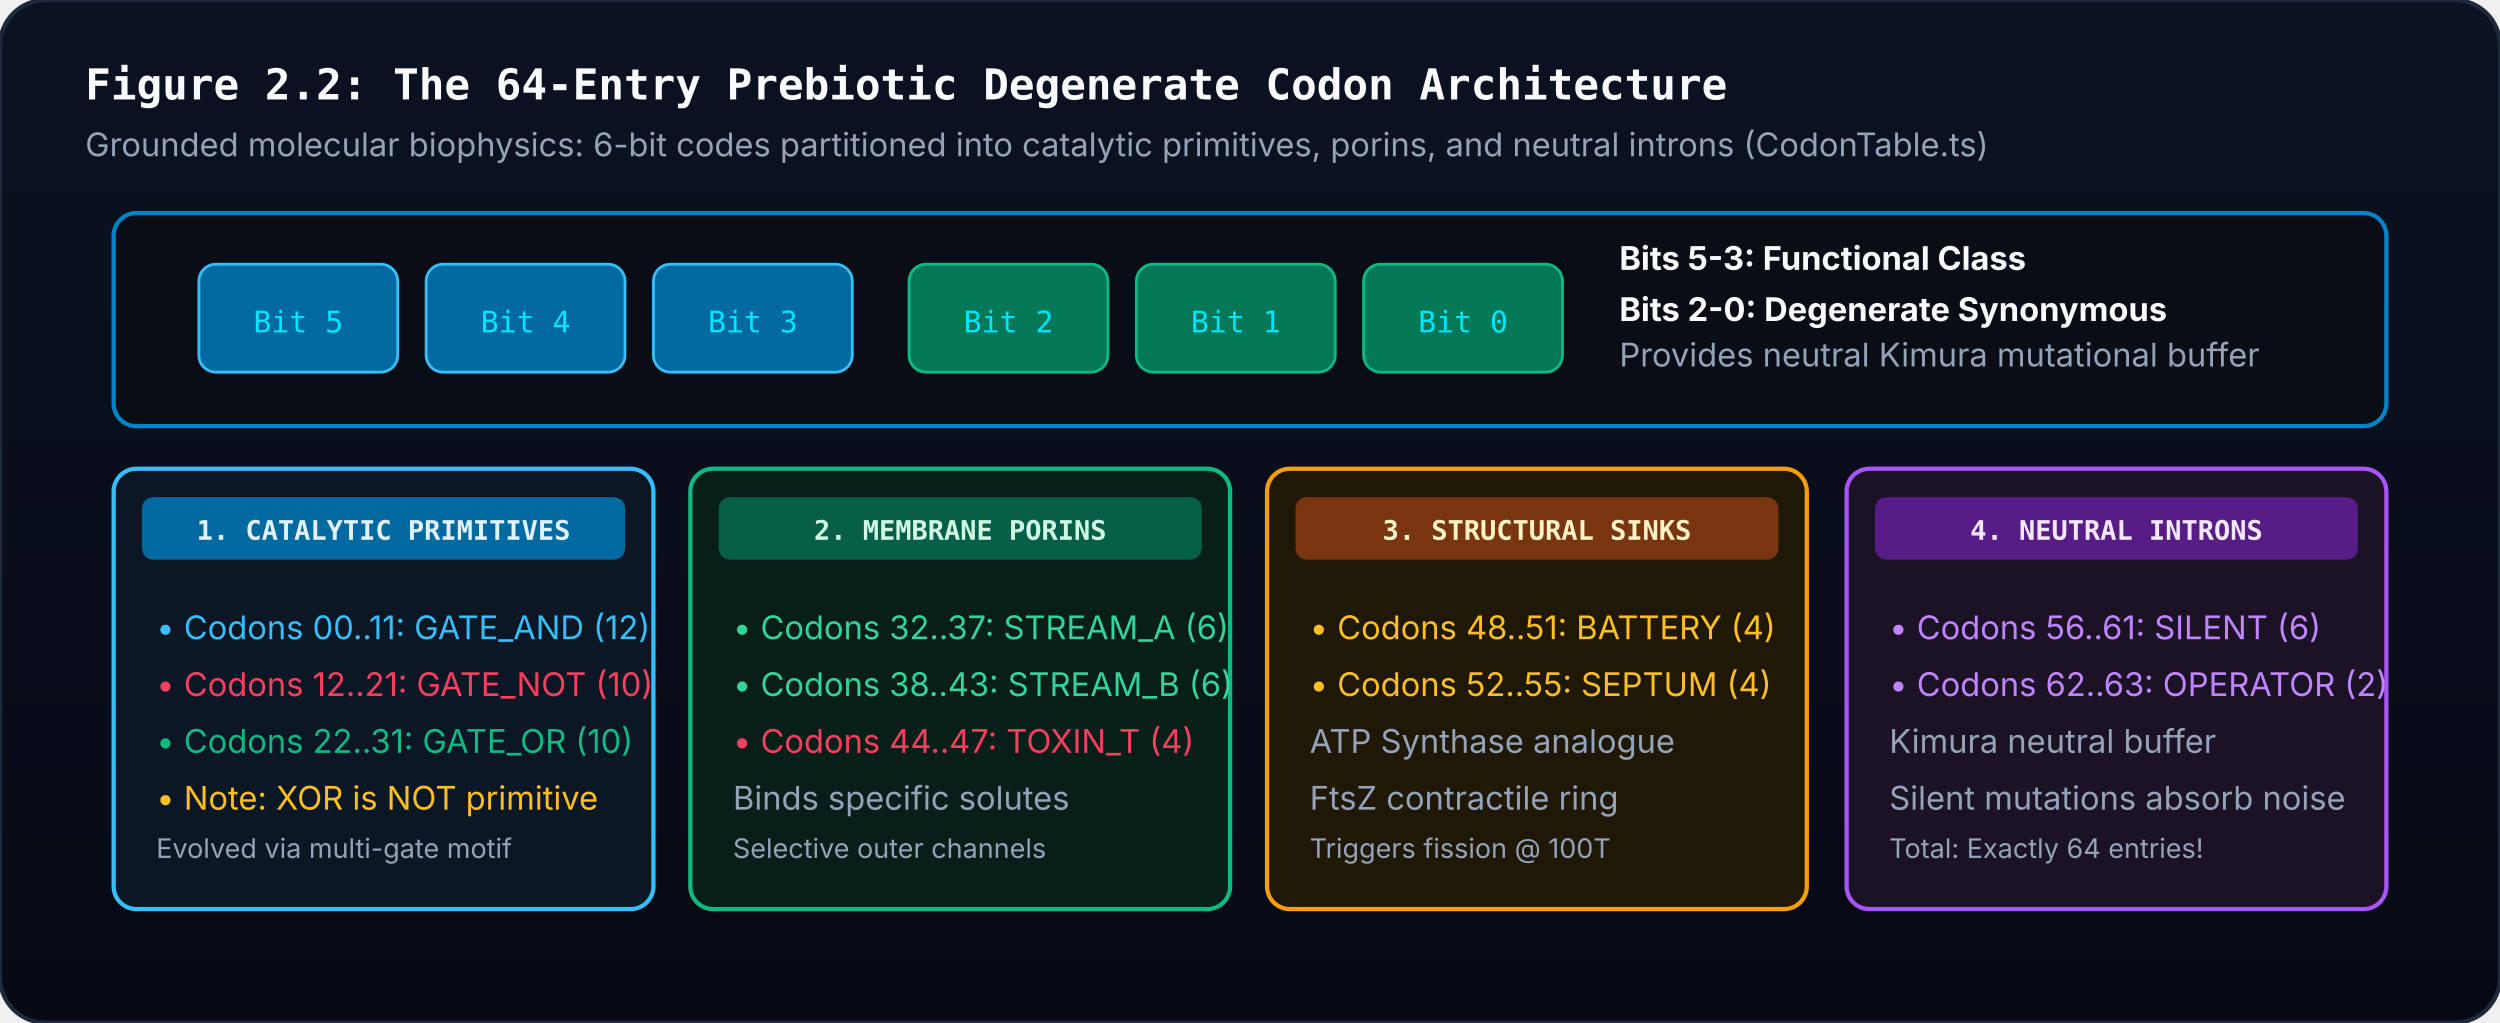
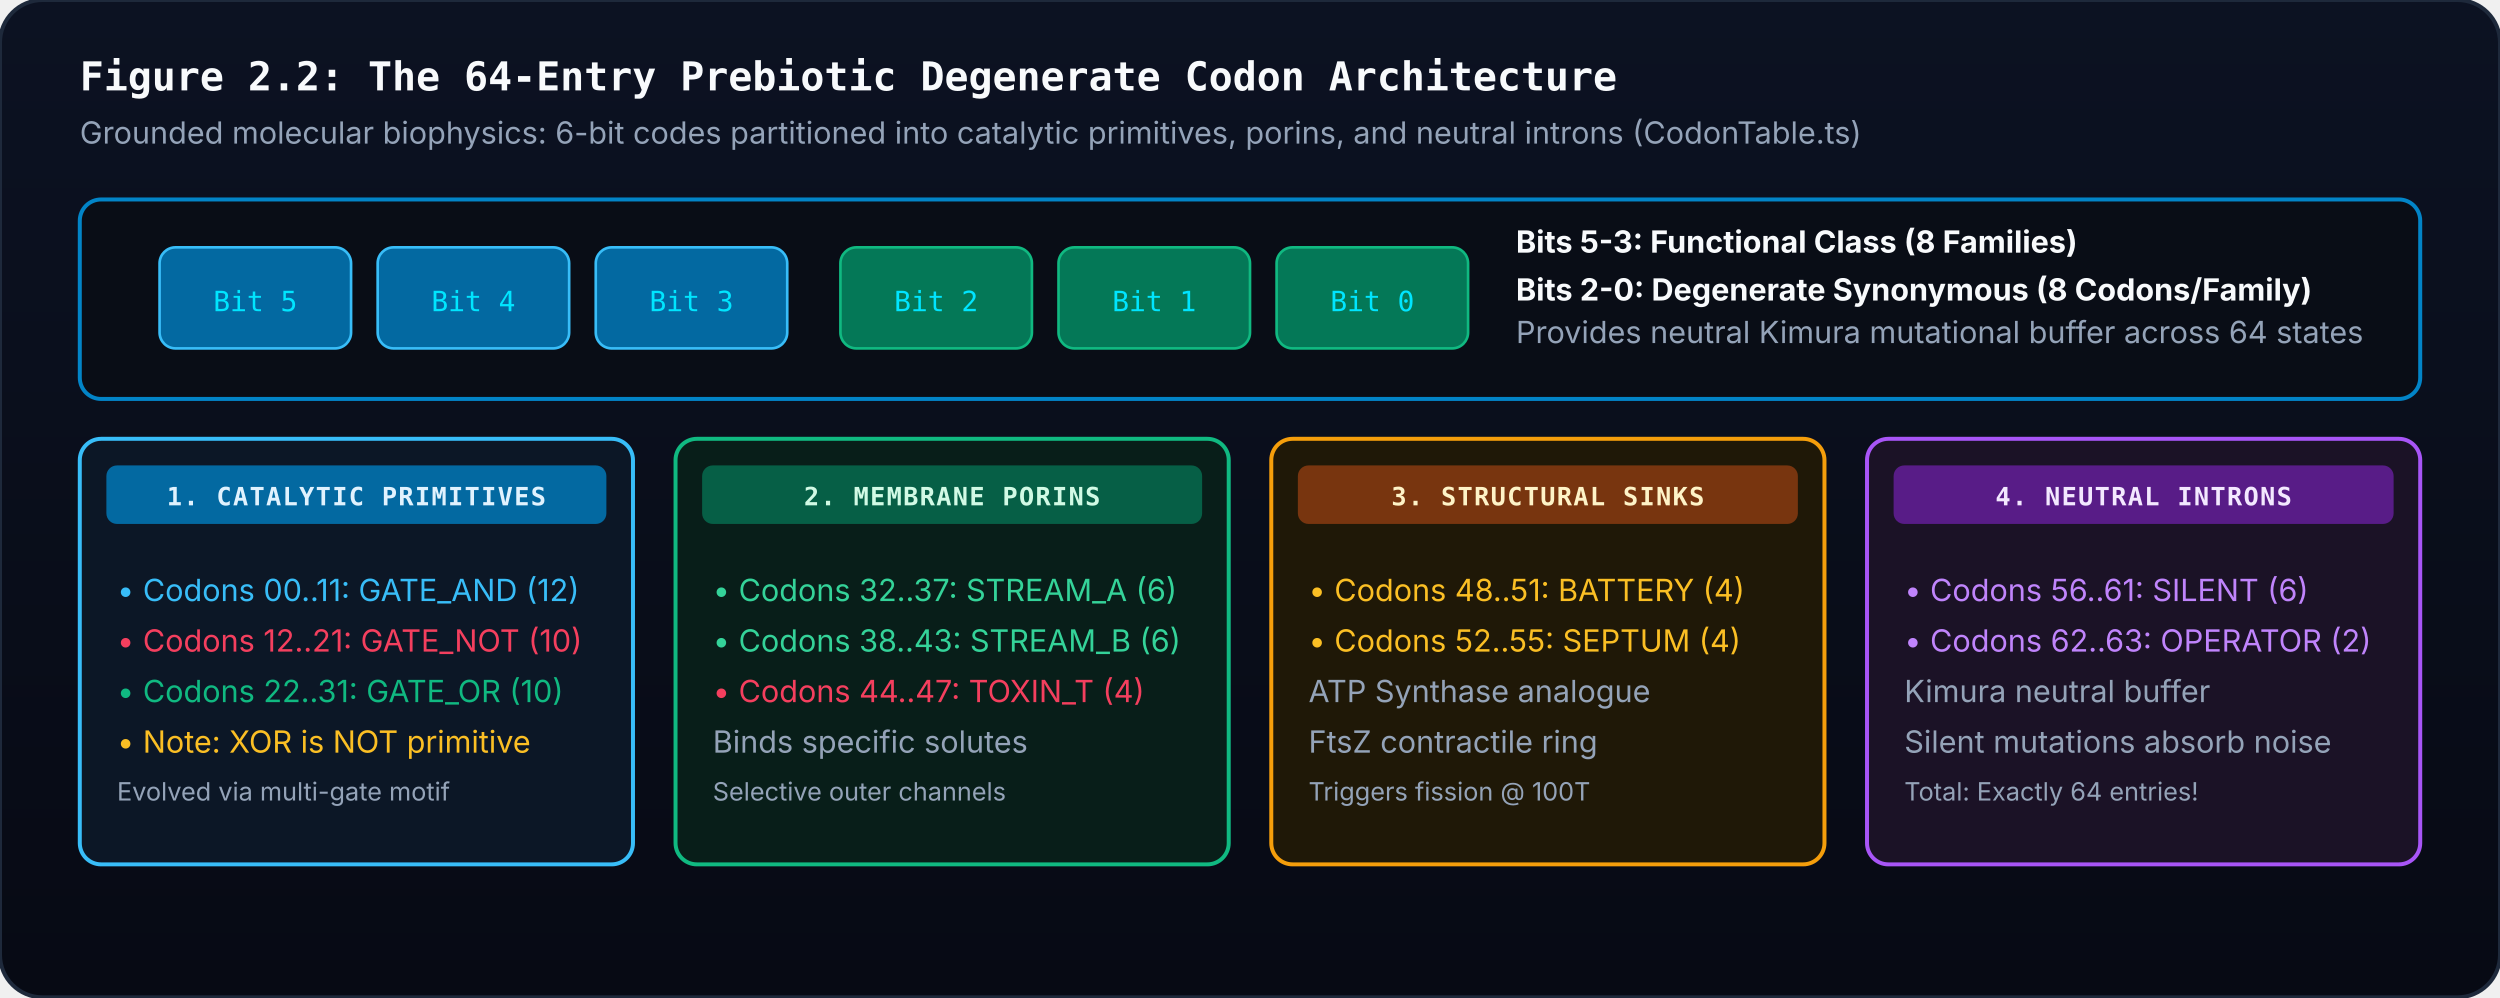
- <svg xmlns="http://www.w3.org/2000/svg" viewBox="0 0 880 360" width="880" height="360" class="w-full h-auto font-sans">
+ <svg xmlns="http://www.w3.org/2000/svg" viewBox="0 0 940 375" width="940" height="375" class="w-full h-auto font-sans">
  <defs>
    <linearGradient id="panelGrad" x1="0%" y1="0%" x2="0%" y2="100%">
      <stop offset="0%" stop-color="#0c1222" />
      <stop offset="100%" stop-color="#070a14" />
    </linearGradient>
    <linearGradient id="cardGrad" x1="0%" y1="0%" x2="0%" y2="100%">
      <stop offset="0%" stop-color="#131c31" />
      <stop offset="100%" stop-color="#0a0f1d" />
    </linearGradient>
    <linearGradient id="cyanGrad" x1="0%" y1="0%" x2="100%" y2="100%">
      <stop offset="0%" stop-color="#00e5ff" />
      <stop offset="100%" stop-color="#0284c7" />
    </linearGradient>
    <linearGradient id="emeraldGrad" x1="0%" y1="0%" x2="100%" y2="100%">
      <stop offset="0%" stop-color="#10b981" />
      <stop offset="100%" stop-color="#047857" />
    </linearGradient>
    <linearGradient id="roseGrad" x1="0%" y1="0%" x2="100%" y2="100%">
      <stop offset="0%" stop-color="#f43f5e" />
      <stop offset="100%" stop-color="#be123c" />
    </linearGradient>
    <linearGradient id="amberGrad" x1="0%" y1="0%" x2="100%" y2="100%">
      <stop offset="0%" stop-color="#f59e0b" />
      <stop offset="100%" stop-color="#b45309" />
    </linearGradient>
    <linearGradient id="purpleGrad" x1="0%" y1="0%" x2="100%" y2="100%">
      <stop offset="0%" stop-color="#a855f7" />
      <stop offset="100%" stop-color="#6b21a8" />
    </linearGradient>
    <marker id="arrow-cyan" viewBox="0 0 10 10" refX="6" refY="5" markerWidth="6" markerHeight="6" orient="auto-start-reverse">
      <path d="M 0 1 L 10 5 L 0 9 z" fill="#00e5ff" />
    </marker>
    <marker id="arrow-emerald" viewBox="0 0 10 10" refX="6" refY="5" markerWidth="6" markerHeight="6" orient="auto-start-reverse">
      <path d="M 0 1 L 10 5 L 0 9 z" fill="#10b981" />
    </marker>
    <marker id="arrow-rose" viewBox="0 0 10 10" refX="6" refY="5" markerWidth="6" markerHeight="6" orient="auto-start-reverse">
      <path d="M 0 1 L 10 5 L 0 9 z" fill="#f43f5e" />
    </marker>
    <marker id="arrow-amber" viewBox="0 0 10 10" refX="6" refY="5" markerWidth="6" markerHeight="6" orient="auto-start-reverse">
      <path d="M 0 1 L 10 5 L 0 9 z" fill="#f59e0b" />
    </marker>
    <marker id="arrow-purple" viewBox="0 0 10 10" refX="6" refY="5" markerWidth="6" markerHeight="6" orient="auto-start-reverse">
      <path d="M 0 1 L 10 5 L 0 9 z" fill="#a855f7" />
    </marker>
    <marker id="arrow-slate" viewBox="0 0 10 10" refX="6" refY="5" markerWidth="6" markerHeight="6" orient="auto-start-reverse">
      <path d="M 0 1 L 10 5 L 0 9 z" fill="#64748b" />
    </marker>
    <filter id="glow-cyan" x="-20%" y="-20%" width="140%" height="140%">
      <feGaussianBlur stdDeviation="3" result="blur" />
      <feComposite in="SourceGraphic" in2="blur" operator="over" />
    </filter>
    <filter id="glow-emerald" x="-20%" y="-20%" width="140%" height="140%">
      <feGaussianBlur stdDeviation="3" result="blur" />
      <feComposite in="SourceGraphic" in2="blur" operator="over" />
    </filter>
  </defs>
  <style>
-     .title { font-family: 'Cascadia Code', Consolas, monospace; font-size: 15px; font-weight: bold; fill: #f8fafc; }
-     .subtitle { font-family: 'Inter', system-ui, sans-serif; font-size: 11.5px; fill: #94a3b8; }
-     .label { font-family: 'Inter', system-ui, sans-serif; font-size: 11px; fill: #cbd5e1; }
-     .label-bold { font-family: 'Inter', system-ui, sans-serif; font-size: 11.5px; font-weight: bold; fill: #f8fafc; }
-     .code { font-family: 'Cascadia Code', Consolas, monospace; font-size: 10.5px; fill: #00e5ff; }
-     .badge { font-family: 'Cascadia Code', Consolas, monospace; font-size: 9.5px; font-weight: bold; }
+     .title { font-family: ui-monospace, 'Cascadia Code', Consolas, 'SF Mono', monospace; font-size: 15px; font-weight: bold; fill: #f8fafc; }
+     .subtitle { font-family: system-ui, -apple-system, 'Inter', sans-serif; font-size: 11.5px; fill: #94a3b8; }
+     .label { font-family: system-ui, -apple-system, 'Inter', sans-serif; font-size: 11px; fill: #cbd5e1; }
+     .label-bold { font-family: system-ui, -apple-system, 'Inter', sans-serif; font-size: 11.5px; font-weight: bold; fill: #f8fafc; }
+     .code { font-family: ui-monospace, 'Cascadia Code', Consolas, 'SF Mono', monospace; font-size: 10.5px; fill: #00e5ff; }
+     .badge { font-family: ui-monospace, 'Cascadia Code', Consolas, 'SF Mono', monospace; font-size: 9.5px; font-weight: bold; letter-spacing: 0.5px; }
  </style>
-   <rect width="880" height="360" rx="16" fill="url(#panelGrad)" stroke="#1e293b" stroke-width="1.5" />
-   <g transform="translate(30, 35)">
+   <rect width="940" height="375" rx="16" fill="url(#panelGrad)" stroke="#1e293b" stroke-width="1.5" />
+   <g transform="translate(30, 34)">
    <text class="title">Figure 2.2: The 64-Entry Prebiotic Degenerate Codon Architecture</text>
    <text y="20" class="subtitle">Grounded molecular biophysics: 6-bit codes partitioned into catalytic primitives, porins, and neutral introns (CodonTable.ts)</text>
  </g>
-   <g transform="translate(40, 75)">
-     <rect width="800" height="75" rx="8" fill="#090d16" stroke="#0284c7" stroke-width="1.5" />
+   <g transform="translate(30, 75)">
+     <rect width="880" height="75" rx="8" fill="#090d16" stroke="#0284c7" stroke-width="1.5" />
    <g transform="translate(30, 18)">
-       <rect x="0" y="0" width="70" height="38" rx="6" fill="#0369a1" stroke="#38bdf8" />
-       <text x="35" y="24" class="code" text-anchor="middle" font-size="14" fill="#fff">Bit 5</text>
-       <rect x="80" y="0" width="70" height="38" rx="6" fill="#0369a1" stroke="#38bdf8" />
-       <text x="115" y="24" class="code" text-anchor="middle" font-size="14" fill="#fff">Bit 4</text>
-       <rect x="160" y="0" width="70" height="38" rx="6" fill="#0369a1" stroke="#38bdf8" />
-       <text x="195" y="24" class="code" text-anchor="middle" font-size="14" fill="#fff">Bit 3</text>
-       <rect x="250" y="0" width="70" height="38" rx="6" fill="#047857" stroke="#10b981" />
-       <text x="285" y="24" class="code" text-anchor="middle" font-size="14" fill="#fff">Bit 2</text>
-       <rect x="330" y="0" width="70" height="38" rx="6" fill="#047857" stroke="#10b981" />
-       <text x="365" y="24" class="code" text-anchor="middle" font-size="14" fill="#fff">Bit 1</text>
-       <rect x="410" y="0" width="70" height="38" rx="6" fill="#047857" stroke="#10b981" />
-       <text x="445" y="24" class="code" text-anchor="middle" font-size="14" fill="#fff">Bit 0</text>
+       <rect x="0" y="0" width="72" height="38" rx="6" fill="#0369a1" stroke="#38bdf8" />
+       <text x="36" y="24" class="code" text-anchor="middle" font-size="14" fill="#fff">Bit 5</text>
+       <rect x="82" y="0" width="72" height="38" rx="6" fill="#0369a1" stroke="#38bdf8" />
+       <text x="118" y="24" class="code" text-anchor="middle" font-size="14" fill="#fff">Bit 4</text>
+       <rect x="164" y="0" width="72" height="38" rx="6" fill="#0369a1" stroke="#38bdf8" />
+       <text x="200" y="24" class="code" text-anchor="middle" font-size="14" fill="#fff">Bit 3</text>
+       <rect x="256" y="0" width="72" height="38" rx="6" fill="#047857" stroke="#10b981" />
+       <text x="292" y="24" class="code" text-anchor="middle" font-size="14" fill="#fff">Bit 2</text>
+       <rect x="338" y="0" width="72" height="38" rx="6" fill="#047857" stroke="#10b981" />
+       <text x="374" y="24" class="code" text-anchor="middle" font-size="14" fill="#fff">Bit 1</text>
+       <rect x="420" y="0" width="72" height="38" rx="6" fill="#047857" stroke="#10b981" />
+       <text x="456" y="24" class="code" text-anchor="middle" font-size="14" fill="#fff">Bit 0</text>
    </g>
-     <g transform="translate(530, 20)">
-       <text class="label-bold" fill="#38bdf8">Bits 5-3: Functional Class</text>
-       <text y="18" class="label-bold" fill="#10b981">Bits 2-0: Degenerate Synonymous</text>
-       <text y="34" class="subtitle" font-size="10">Provides neutral Kimura mutational buffer</text>
+     <g transform="translate(540, 20)">
+       <text class="label-bold" fill="#38bdf8">Bits 5-3: Functional Class (8 Families)</text>
+       <text y="18" class="label-bold" fill="#10b981">Bits 2-0: Degenerate Synonymous (8 Codons/Family)</text>
+       <text y="34" class="subtitle" font-size="10.5">Provides neutral Kimura mutational buffer across 64 states</text>
    </g>
  </g>
-   <g transform="translate(40, 165)">
-     <rect x="0" y="0" width="190" height="155" rx="8" fill="#0c1726" stroke="#38bdf8" stroke-width="1.5" />
-     <rect x="10" y="10" width="170" height="22" rx="4" fill="#0369a1" />
-     <text x="95" y="25" class="badge" text-anchor="middle" fill="#e0f2fe">1. CATALYTIC PRIMITIVES</text>
-     <g transform="translate(15, 45)" class="subtitle" font-size="10.5">
+   <g transform="translate(30, 165)">
+     <rect x="0" y="0" width="208" height="160" rx="8" fill="#0c1726" stroke="#38bdf8" stroke-width="1.5" />
+     <rect x="10" y="10" width="188" height="22" rx="4" fill="#0369a1" />
+     <text x="104" y="25" class="badge" text-anchor="middle" fill="#e0f2fe">1. CATALYTIC PRIMITIVES</text>
+     <g transform="translate(14, 46)" class="subtitle" font-size="10">
      <text y="15" fill="#38bdf8">• Codons 00..11: GATE_AND (12)</text>
-       <text y="35" fill="#f43f5e">• Codons 12..21: GATE_NOT (10)</text>
-       <text y="55" fill="#10b981">• Codons 22..31: GATE_OR  (10)</text>
-       <text y="75" fill="#fbbf24">• Note: XOR is NOT primitive</text>
-       <text y="92" fill="#94a3b8" font-size="9.5">Evolved via multi-gate motif</text>
+       <text y="34" fill="#f43f5e">• Codons 12..21: GATE_NOT (10)</text>
+       <text y="53" fill="#10b981">• Codons 22..31: GATE_OR  (10)</text>
+       <text y="72" fill="#fbbf24">• Note: XOR is NOT primitive</text>
+       <text y="90" fill="#94a3b8" font-size="9.5">Evolved via multi-gate motif</text>
    </g>
-     <rect x="203" y="0" width="190" height="155" rx="8" fill="#081e19" stroke="#10b981" stroke-width="1.5" />
-     <rect x="213" y="10" width="170" height="22" rx="4" fill="#065f46" />
-     <text x="298" y="25" class="badge" text-anchor="middle" fill="#d1fae5">2. MEMBRANE PORINS</text>
-     <g transform="translate(218, 45)" class="subtitle" font-size="10.5">
+     <rect x="224" y="0" width="208" height="160" rx="8" fill="#081e19" stroke="#10b981" stroke-width="1.5" />
+     <rect x="234" y="10" width="188" height="22" rx="4" fill="#065f46" />
+     <text x="328" y="25" class="badge" text-anchor="middle" fill="#d1fae5">2. MEMBRANE PORINS</text>
+     <g transform="translate(238, 46)" class="subtitle" font-size="10">
      <text y="15" fill="#34d399">• Codons 32..37: STREAM_A (6)</text>
-       <text y="35" fill="#34d399">• Codons 38..43: STREAM_B (6)</text>
-       <text y="55" fill="#f43f5e">• Codons 44..47: TOXIN_T   (4)</text>
-       <text y="75" fill="#94a3b8">Binds specific solutes</text>
-       <text y="92" fill="#94a3b8" font-size="9.5">Selective outer channels</text>
+       <text y="34" fill="#34d399">• Codons 38..43: STREAM_B (6)</text>
+       <text y="53" fill="#f43f5e">• Codons 44..47: TOXIN_T   (4)</text>
+       <text y="72" fill="#94a3b8">Binds specific solutes</text>
+       <text y="90" fill="#94a3b8" font-size="9.5">Selective outer channels</text>
    </g>
-     <rect x="406" y="0" width="190" height="155" rx="8" fill="#1f1807" stroke="#f59e0b" stroke-width="1.5" />
-     <rect x="416" y="10" width="170" height="22" rx="4" fill="#78350f" />
-     <text x="501" y="25" class="badge" text-anchor="middle" fill="#fef3c7">3. STRUCTURAL SINKS</text>
-     <g transform="translate(421, 45)" class="subtitle" font-size="10.5">
+     <rect x="448" y="0" width="208" height="160" rx="8" fill="#1f1807" stroke="#f59e0b" stroke-width="1.5" />
+     <rect x="458" y="10" width="188" height="22" rx="4" fill="#78350f" />
+     <text x="552" y="25" class="badge" text-anchor="middle" fill="#fef3c7">3. STRUCTURAL SINKS</text>
+     <g transform="translate(462, 46)" class="subtitle" font-size="10">
      <text y="15" fill="#fbbf24">• Codons 48..51: BATTERY (4)</text>
-       <text y="35" fill="#fbbf24">• Codons 52..55: SEPTUM  (4)</text>
-       <text y="55" fill="#94a3b8">ATP Synthase analogue</text>
-       <text y="75" fill="#94a3b8">FtsZ contractile ring</text>
-       <text y="92" fill="#94a3b8" font-size="9.5">Triggers fission @ 100T</text>
+       <text y="34" fill="#fbbf24">• Codons 52..55: SEPTUM  (4)</text>
+       <text y="53" fill="#94a3b8">ATP Synthase analogue</text>
+       <text y="72" fill="#94a3b8">FtsZ contractile ring</text>
+       <text y="90" fill="#94a3b8" font-size="9.5">Triggers fission @ 100T</text>
    </g>
-     <rect x="610" y="0" width="190" height="155" rx="8" fill="#1b1226" stroke="#a855f7" stroke-width="1.5" />
-     <rect x="620" y="10" width="170" height="22" rx="4" fill="#581c87" />
-     <text x="705" y="25" class="badge" text-anchor="middle" fill="#f3e8ff">4. NEUTRAL INTRONS</text>
-     <g transform="translate(625, 45)" class="subtitle" font-size="10.5">
+     <rect x="672" y="0" width="208" height="160" rx="8" fill="#1b1226" stroke="#a855f7" stroke-width="1.5" />
+     <rect x="682" y="10" width="188" height="22" rx="4" fill="#581c87" />
+     <text x="776" y="25" class="badge" text-anchor="middle" fill="#f3e8ff">4. NEUTRAL INTRONS</text>
+     <g transform="translate(686, 46)" class="subtitle" font-size="10">
      <text y="15" fill="#c084fc">• Codons 56..61: SILENT  (6)</text>
-       <text y="35" fill="#c084fc">• Codons 62..63: OPERATOR (2)</text>
-       <text y="55" fill="#94a3b8">Kimura neutral buffer</text>
-       <text y="75" fill="#94a3b8">Silent mutations absorb noise</text>
-       <text y="92" fill="#94a3b8" font-size="9.5">Total: Exactly 64 entries!</text>
+       <text y="34" fill="#c084fc">• Codons 62..63: OPERATOR (2)</text>
+       <text y="53" fill="#94a3b8">Kimura neutral buffer</text>
+       <text y="72" fill="#94a3b8">Silent mutations absorb noise</text>
+       <text y="90" fill="#94a3b8" font-size="9.5">Total: Exactly 64 entries!</text>
    </g>
  </g>
</svg>
